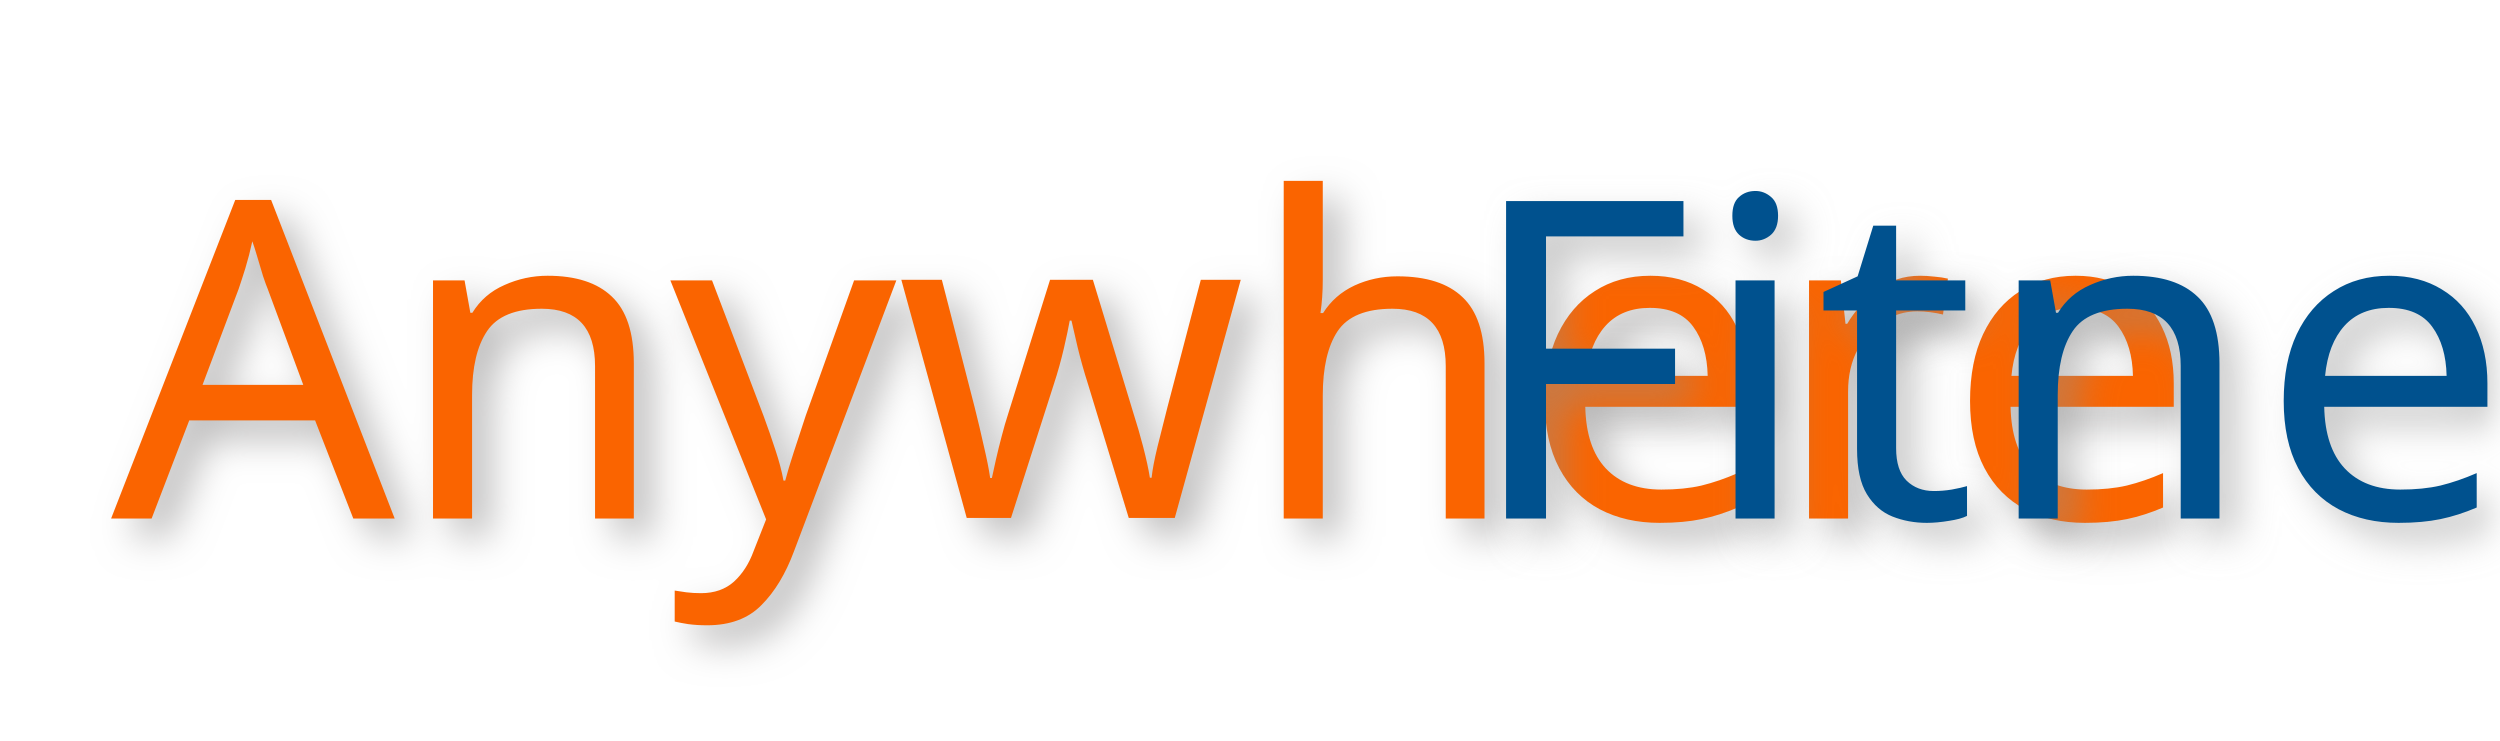
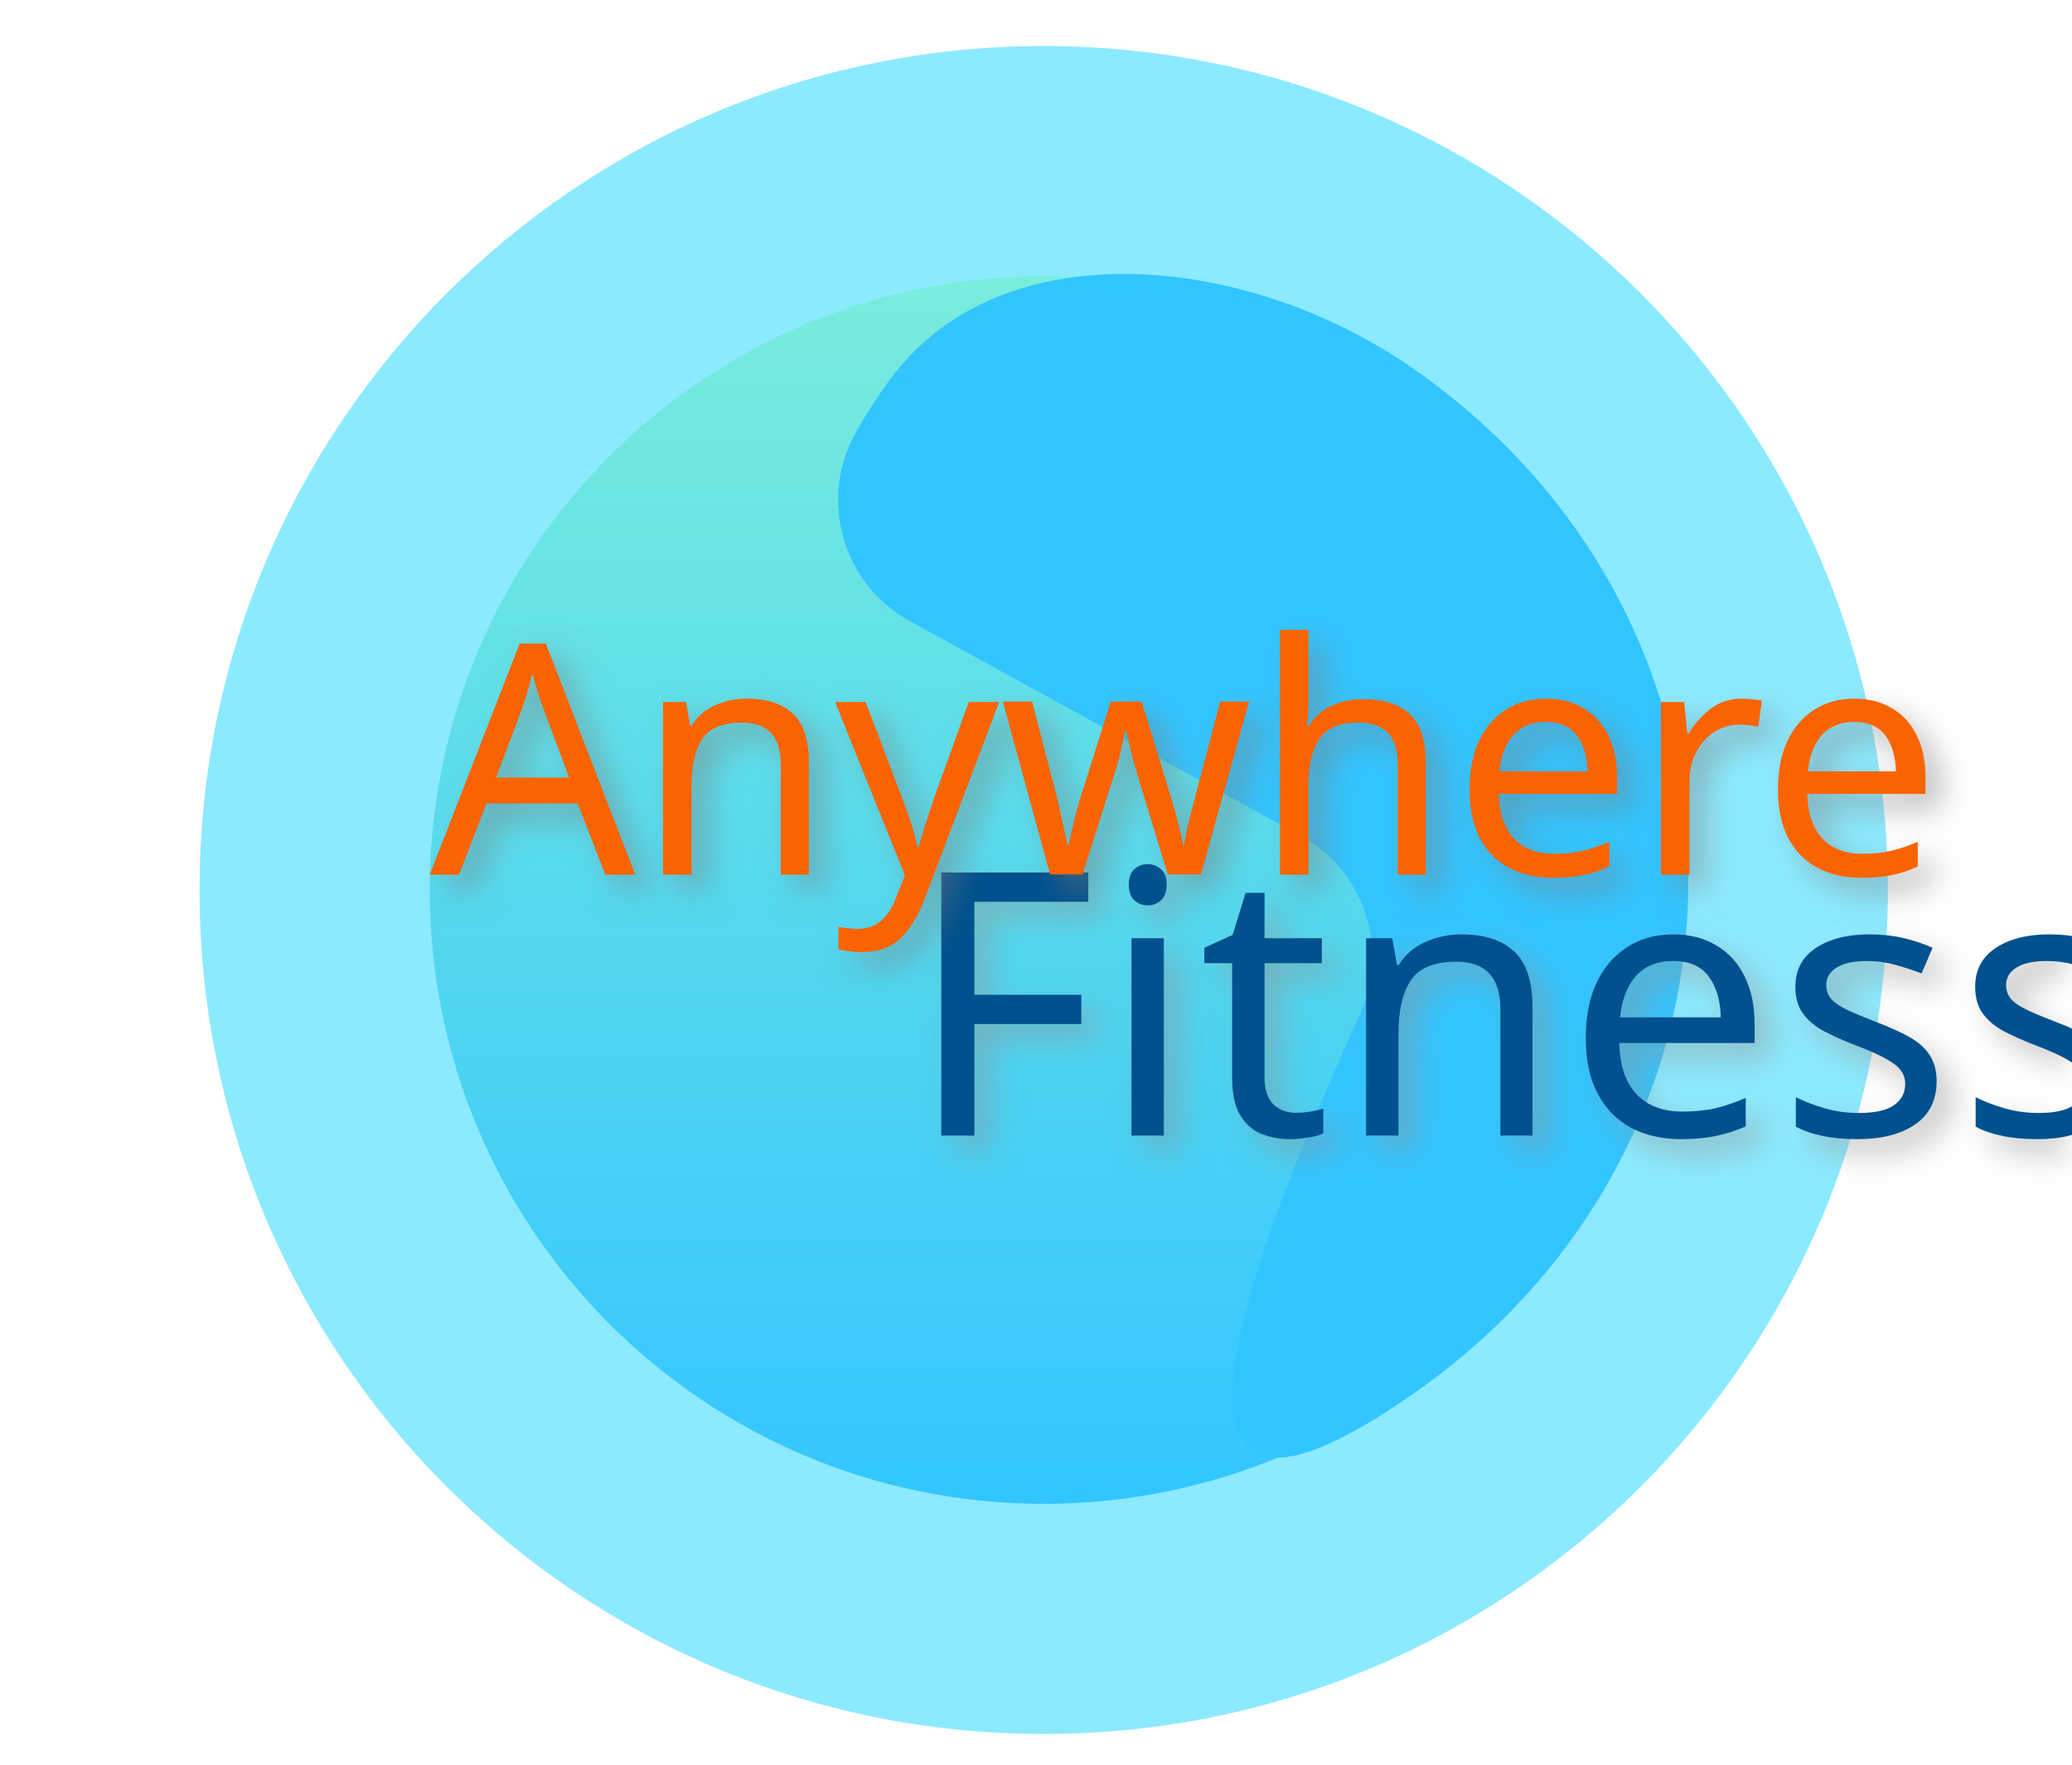
- <svg xmlns="http://www.w3.org/2000/svg" xmlns:xlink="http://www.w3.org/1999/xlink" width="135px" height="40px" viewBox="0 0 135 40" version="1.1">
+ <svg xmlns="http://www.w3.org/2000/svg" xmlns:xlink="http://www.w3.org/1999/xlink" width="135px" height="115px" viewBox="0 0 135 115" version="1.1">
  <defs>
-     <text id="text-1" font-family="SignPainter-HouseScriptSemibold, SignPainter" font-size="24" font-style="condensed" font-weight="500" fill="#FA6400">
-       <tspan x="0" y="17">Anywhere</tspan>
+     <linearGradient x1="50%" y1="0%" x2="50%" y2="100%" id="linearGradient-1">
+       <stop stop-color="#79EDDC" offset="0%" />
+       <stop stop-color="#32C5FF" offset="100%" />
+     </linearGradient>
+     <text id="text-2" font-family="SignPainter-HouseScriptSemibold, SignPainter" font-size="24" font-style="condensed" font-weight="500" letter-spacing="0.216" fill="#00518E">
+       <tspan x="31" y="57">Fitness</tspan>
    </text>
-     <filter x="-3.4%" y="-11.4%" width="111.0%" height="150.0%" filterUnits="objectBoundingBox" id="filter-2">
+     <filter x="-6.9%" y="-11.4%" width="117.6%" height="131.8%" filterUnits="objectBoundingBox" id="filter-3">
+       <feOffset dx="1" dy="1" in="SourceAlpha" result="shadowOffsetOuter1" />
+       <feGaussianBlur stdDeviation="1" in="shadowOffsetOuter1" result="shadowBlurOuter1" />
+       <feColorMatrix values="0 0 0 0 0.57   0 0 0 0 0.57   0 0 0 0 0.57  0 0 0 0.5 0" type="matrix" in="shadowBlurOuter1" />
+     </filter>
+     <text id="text-4" font-family="GraniteRegular, Granite" font-size="21" font-weight="normal" fill="#FA6400">
+       <tspan x="0" y="40">Anywhere</tspan>
+     </text>
+     <filter x="-6.5%" y="-6.9%" width="111.9%" height="119.4%" filterUnits="objectBoundingBox" id="filter-5">
      <feOffset dx="1" dy="1" in="SourceAlpha" result="shadowOffsetOuter1" />
      <feGaussianBlur stdDeviation="1" in="shadowOffsetOuter1" result="shadowBlurOuter1" />
      <feColorMatrix values="0 0 0 0 0.489   0 0 0 0 0.481   0 0 0 0 0.481  0 0 0 0.5 0" type="matrix" in="shadowBlurOuter1" />
    </filter>
-     <text id="text-3" font-family="SignPainter-HouseScriptSemibold, SignPainter" font-size="24" font-style="condensed" font-weight="500" letter-spacing="0.216" fill="#00518E">
-       <tspan x="73" y="17">Fitness</tspan>
-     </text>
-     <filter x="-6.9%" y="-11.4%" width="117.6%" height="131.8%" filterUnits="objectBoundingBox" id="filter-4">
-       <feOffset dx="1" dy="1" in="SourceAlpha" result="shadowOffsetOuter1" />
-       <feGaussianBlur stdDeviation="1" in="shadowOffsetOuter1" result="shadowBlurOuter1" />
-       <feColorMatrix values="0 0 0 0 0.57   0 0 0 0 0.57   0 0 0 0 0.57  0 0 0 0.5 0" type="matrix" in="shadowBlurOuter1" />
-     </filter>
  </defs>
-   <g id="logo-copy-3" stroke="none" stroke-width="1" fill="none" fill-rule="evenodd" fill-opacity="1">
-     <g id="logo-copy" transform="translate(6, 11)">
-       <g id="Logo-Copy">
-         <g id="Anywhere" fill="#FA6400">
-           <use filter="url(#filter-2)" xlink:href="#text-1" />
-           <use xlink:href="#text-1" />
-         </g>
-         <g id="Fitness" fill="#00518E">
-           <use filter="url(#filter-4)" xlink:href="#text-3" />
-           <use xlink:href="#text-3" />
+   <g id="Symbols" stroke="none" stroke-width="1" fill="none" fill-rule="evenodd">
+     <g id="logo">
+       <g id="logo-copy" transform="translate(13, 3)">
+         <circle id="Oval" fill="#8CEAFF" cx="55" cy="55" r="55" />
+         <g id="Logo-Copy" transform="translate(15, 14)">
+           <g id="Group">
+             <circle id="Oval" fill="url(#linearGradient-1)" cx="40" cy="41" r="40" />
+             <path d="M27.813,11.089 C27.994,10.776 28.174,10.462 28.355,10.149 C30.022,7.481 30.927,6.536 31.608,5.854 C39.182,-1.717 53.797,-0.192 64.176,7.088 C87.941,23.756 87.941,57.093 64.176,73.761 C49.627,83.966 48.438,75.745 60.609,49.099 C62.567,44.812 60.887,39.741 56.756,37.472 L31.276,23.474 C26.919,21.081 25.328,15.609 27.721,11.252 C27.751,11.198 27.782,11.143 27.813,11.089 Z" id="Rectangle" fill="#32C5FF" />
+           </g>
+           <g id="Fitness" fill="#00518E" fill-opacity="1">
+             <use filter="url(#filter-3)" xlink:href="#text-2" />
+             <use xlink:href="#text-2" />
+           </g>
+           <g id="Anywhere" fill="#FA6400" fill-opacity="1">
+             <use filter="url(#filter-5)" xlink:href="#text-4" />
+             <use xlink:href="#text-4" />
+           </g>
        </g>
      </g>
    </g>
  </g>
</svg>
